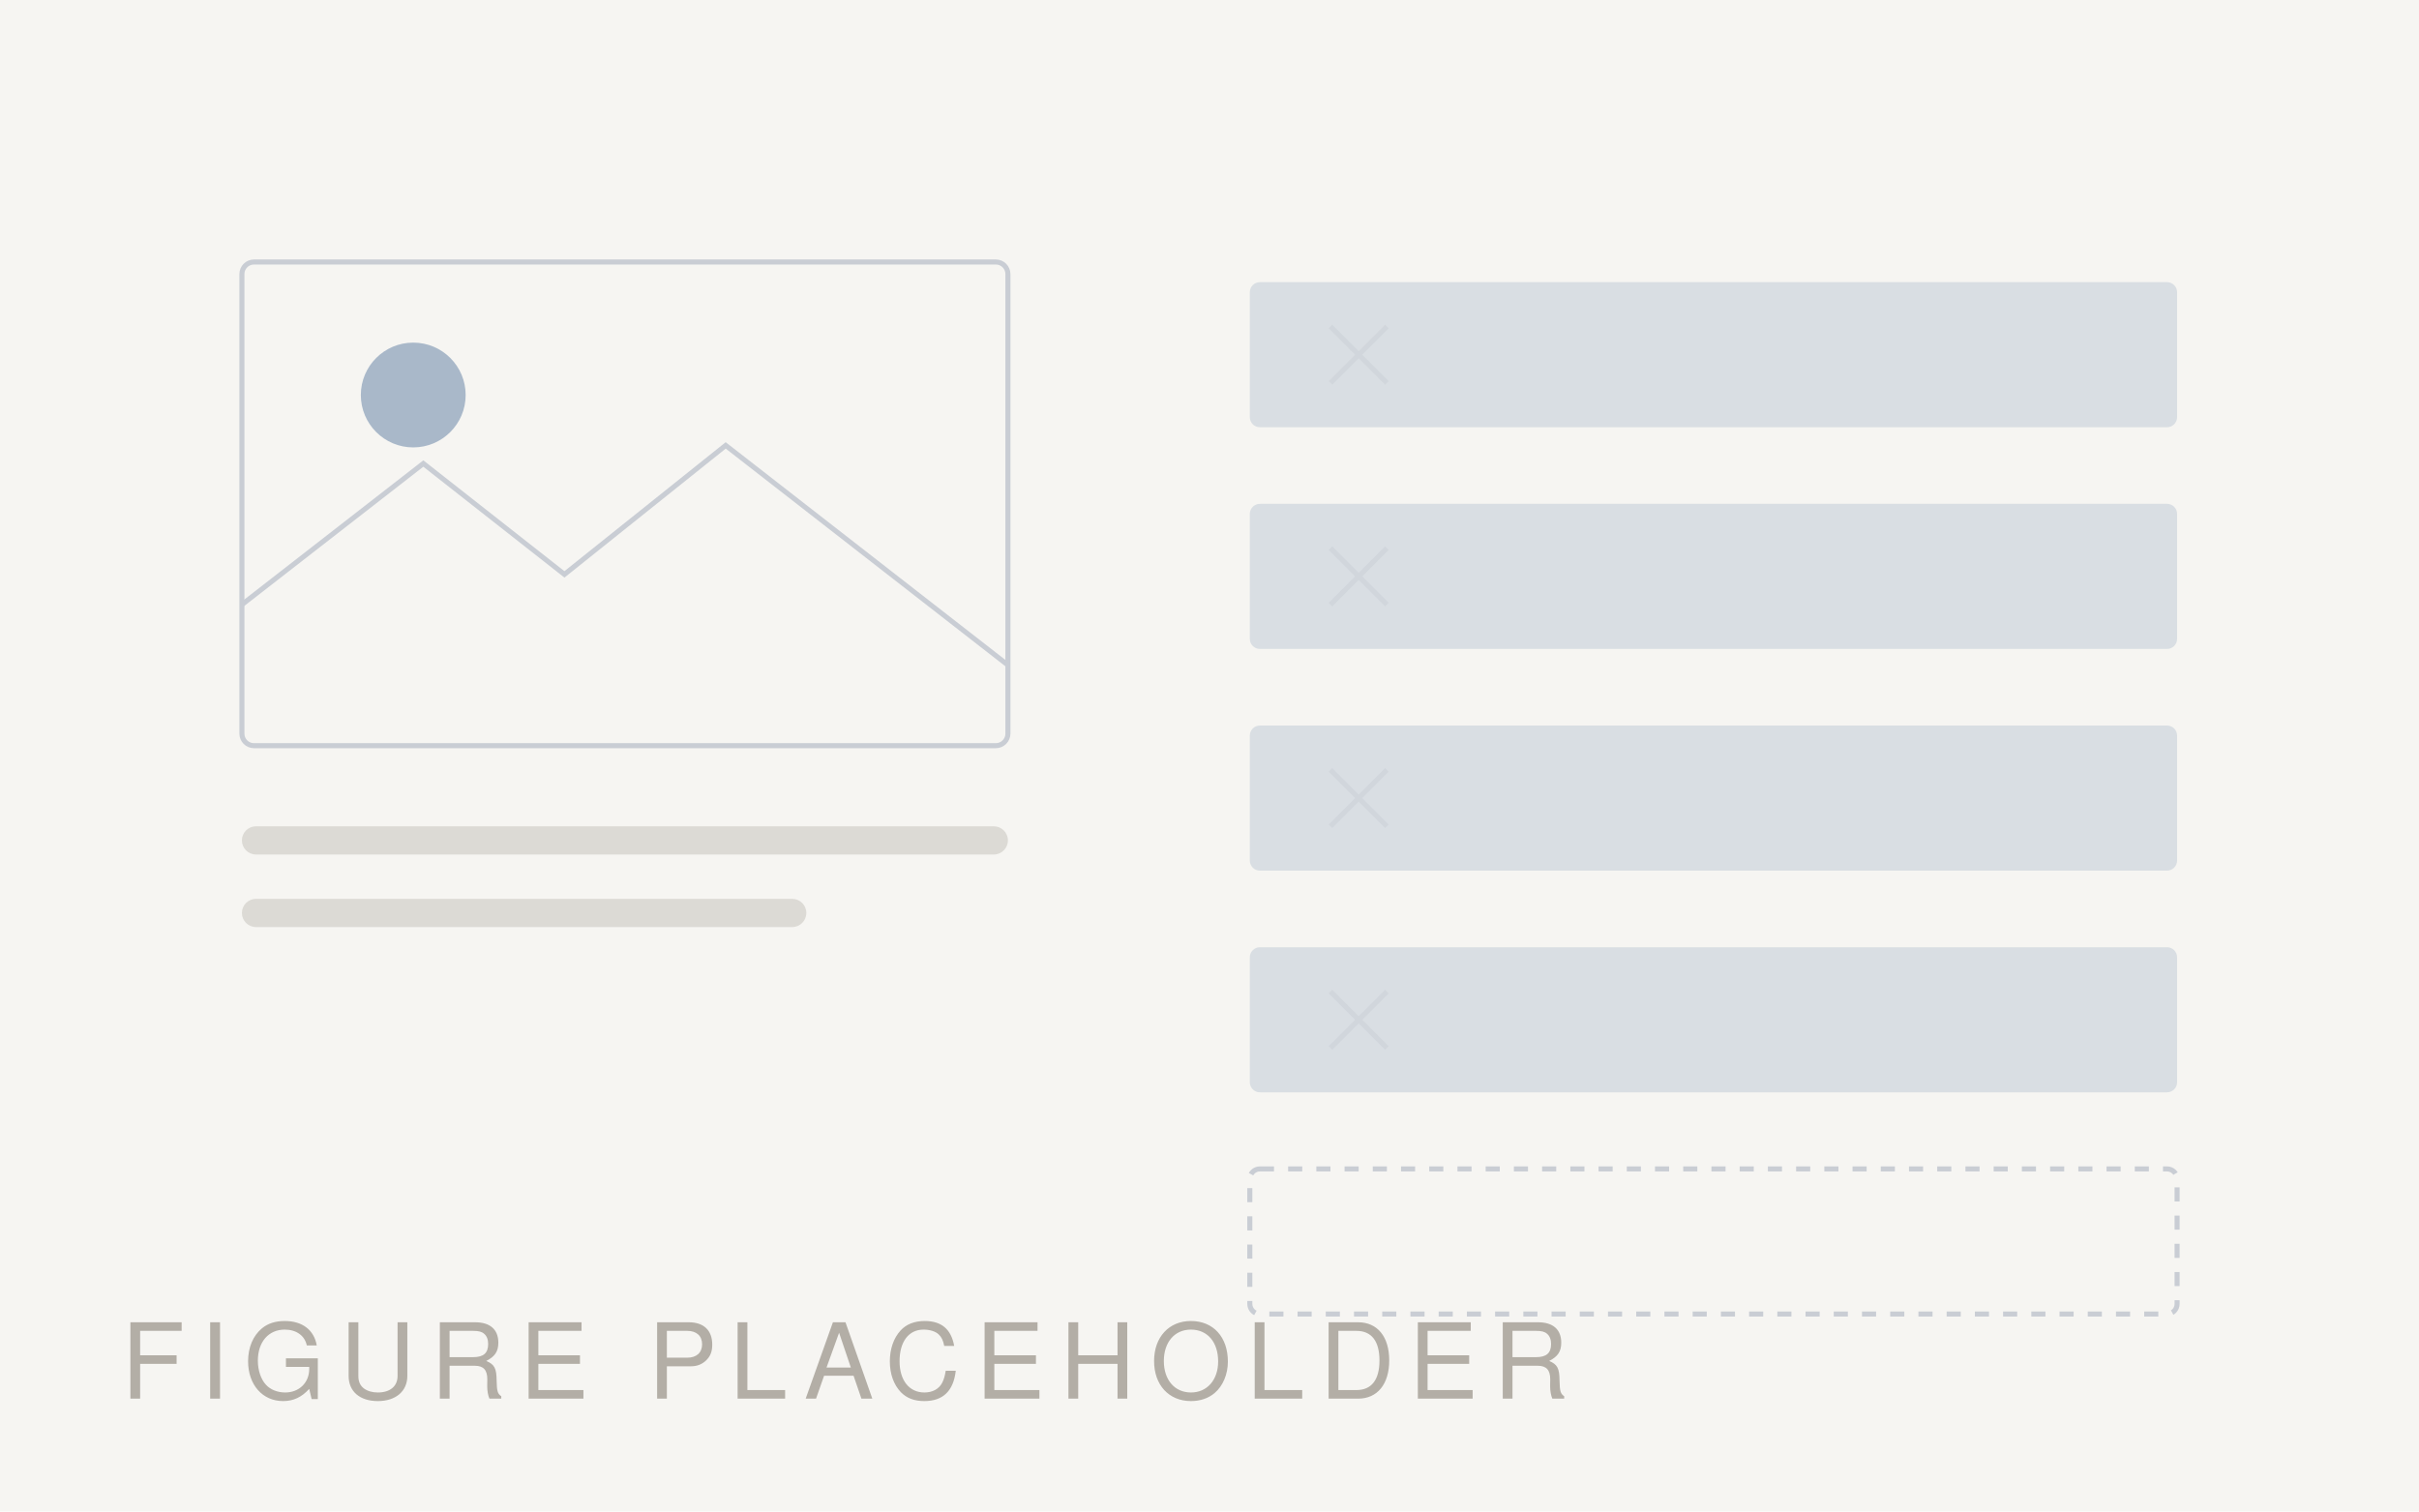
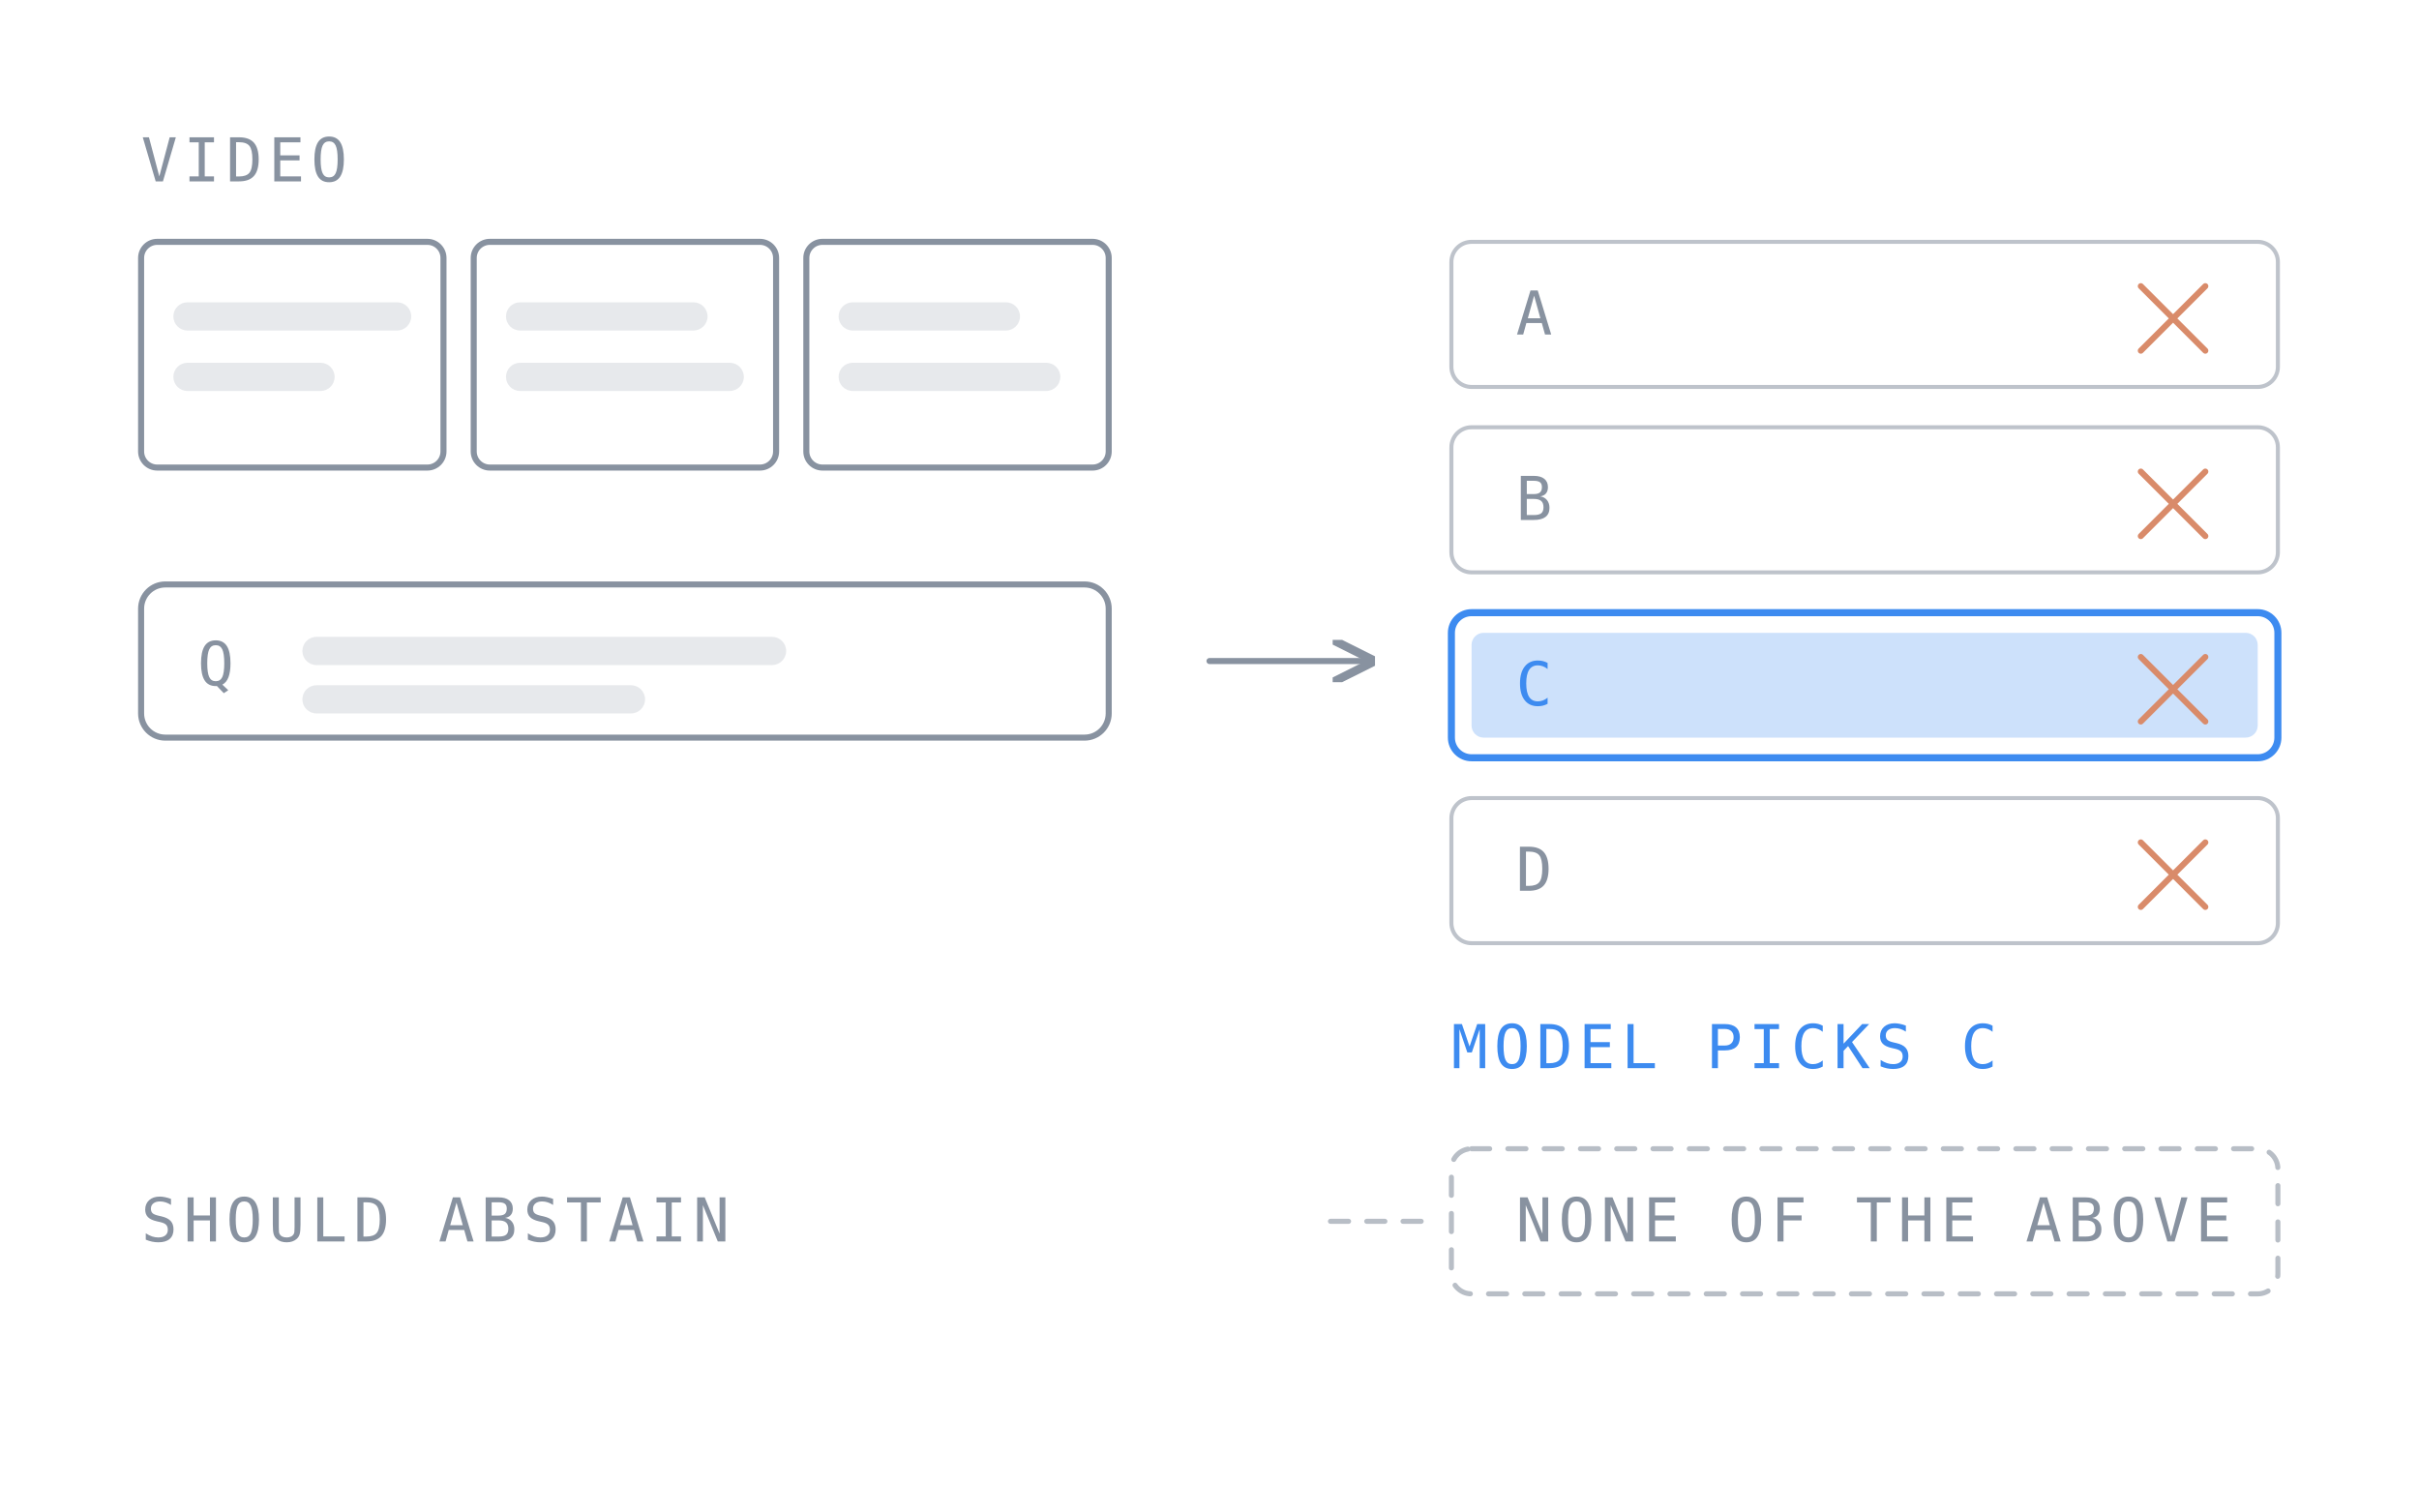
- <svg xmlns="http://www.w3.org/2000/svg" viewBox="0 0 1200 750" width="1200" height="750" role="img">
-   <style>.bg{fill:#f6f5f2}.ln{stroke:#c9cdd4;stroke-width:2.5;fill:none}.fl{fill:#17457c;fill-opacity:.13}.fl2{fill:#17457c;fill-opacity:.34}.gy{fill:#dcdad5}.lb{font-family:-apple-system,Segoe UI,Helvetica,Arial,sans-serif;font-size:52px;letter-spacing:.14em;fill:#b3aea6}</style>
-   <rect class="bg" width="1200" height="750" />
-   <rect class="ln" x="120" y="130" width="380" height="240" rx="6" />
-   <path class="ln" d="M120 300 l90-70 70 55 80-64 140 109" />
-   <circle class="fl2" cx="205" cy="196" r="26" />
-   <rect class="gy" x="120" y="410" width="380" height="14" rx="7" />
-   <rect class="gy" x="120" y="446" width="280" height="14" rx="7" />
-   <rect class="fl" x="620" y="140" width="460" height="72" rx="5" />
-   <path class="ln" d="M660 162 l28 28 m0-28 -28 28" stroke="#17457c" stroke-opacity=".45" />
-   <rect class="fl" x="620" y="250" width="460" height="72" rx="5" />
-   <path class="ln" d="M660 272 l28 28 m0-28 -28 28" stroke="#17457c" stroke-opacity=".45" />
-   <rect class="fl" x="620" y="360" width="460" height="72" rx="5" />
-   <path class="ln" d="M660 382 l28 28 m0-28 -28 28" stroke="#17457c" stroke-opacity=".45" />
-   <rect class="fl" x="620" y="470" width="460" height="72" rx="5" />
-   <path class="ln" d="M660 492 l28 28 m0-28 -28 28" stroke="#17457c" stroke-opacity=".45" />
-   <rect class="ln" x="620" y="580" width="460" height="72" rx="5" stroke-dasharray="7 7" />
-   <text class="lb" x="60" y="694">FIGURE PLACEHOLDER</text>
+ <svg xmlns="http://www.w3.org/2000/svg" viewBox="0 0 1200 750" width="1200" height="750" role="img" aria-label="A video question whose four candidate answers are all wrong; the model commits to a distractor instead of abstaining">
+   <defs>
+     <style>
+     .s   { stroke:#8892a0; stroke-width:3; fill:none; stroke-linecap:round; stroke-linejoin:round }
+     .s2  { stroke:#8892a0; stroke-width:2; fill:none; stroke-linecap:round; opacity:.55 }
+     .dash{ stroke:#8892a0; stroke-width:2.5; fill:none; stroke-dasharray:9 9; stroke-linecap:round; opacity:.6 }
+     .a   { stroke:#3d8bf0; stroke-width:3.5; fill:none; stroke-linecap:round; stroke-linejoin:round }
+     .adash{stroke:#3d8bf0; stroke-width:3; fill:none; stroke-dasharray:10 8; stroke-linecap:round }
+     .gf  { fill:#8892a0; opacity:.20 }
+     .gf2 { fill:#8892a0; opacity:.38 }
+     .af  { fill:#3d8bf0; opacity:.26 }
+     .af2 { fill:#3d8bf0; opacity:.85 }
+     .wf  { fill:#d98b6a; opacity:.30 }
+     .w   { stroke:#d98b6a; stroke-width:3; fill:none; stroke-linecap:round }
+     .t   { font-family:ui-monospace,SFMono-Regular,Menlo,monospace; font-size:30px;
+            letter-spacing:.10em; fill:#8892a0 }
+     .ta  { font-family:ui-monospace,SFMono-Regular,Menlo,monospace; font-size:30px;
+            letter-spacing:.10em; fill:#3d8bf0 }
+   </style>
+     <marker id="ar" viewBox="0 0 10 10" refX="9" refY="5" markerWidth="7" markerHeight="7" orient="auto">
+       <path d="M0 0 L10 5 L0 10" fill="none" stroke="#8892a0" stroke-width="2" stroke-linecap="round" />
+     </marker>
+     <marker id="ara" viewBox="0 0 10 10" refX="9" refY="5" markerWidth="7" markerHeight="7" orient="auto">
+       <path d="M0 0 L10 5 L0 10" fill="none" stroke="#3d8bf0" stroke-width="2" stroke-linecap="round" />
+     </marker>
+   </defs>
+   <text class="t" x="70" y="90">VIDEO</text>
+   <g>
+     <rect class="s" x="70" y="120" width="150" height="112" rx="8" />
+     <rect class="s" x="235" y="120" width="150" height="112" rx="8" />
+     <rect class="s" x="400" y="120" width="150" height="112" rx="8" />
+     <rect class="gf" x="86" y="150" width="118" height="14" rx="7" />
+     <rect class="gf" x="86" y="180" width="80" height="14" rx="7" />
+     <rect class="gf" x="251" y="150" width="100" height="14" rx="7" />
+     <rect class="gf" x="251" y="180" width="118" height="14" rx="7" />
+     <rect class="gf" x="416" y="150" width="90" height="14" rx="7" />
+     <rect class="gf" x="416" y="180" width="110" height="14" rx="7" />
+   </g>
+   <rect class="s" x="70" y="290" width="480" height="76" rx="12" />
+   <text class="t" x="98" y="340">Q</text>
+   <rect class="gf" x="150" y="316" width="240" height="14" rx="7" />
+   <rect class="gf" x="150" y="340" width="170" height="14" rx="7" />
+   <path class="s" d="M600 328 L680 328" marker-end="url(#ar)" />
+   <g>
+     <rect class="s2" x="720" y="120" width="410" height="72" rx="10" />
+     <rect class="s2" x="720" y="212" width="410" height="72" rx="10" />
+     <rect class="a" x="720" y="304" width="410" height="72" rx="10" />
+     <rect class="af" x="730" y="314" width="390" height="52" rx="6" />
+     <rect class="s2" x="720" y="396" width="410" height="72" rx="10" />
+     <text class="t" x="752" y="166">A</text>
+     <text class="t" x="752" y="258">B</text>
+     <text class="ta" x="752" y="350">C</text>
+     <text class="t" x="752" y="442">D</text>
+     <g class="w">
+       <path d="M1062 142 L1094 174 M1094 142 L1062 174" />
+       <path d="M1062 234 L1094 266 M1094 234 L1062 266" />
+       <path d="M1062 326 L1094 358 M1094 326 L1062 358" />
+       <path d="M1062 418 L1094 450 M1094 418 L1062 450" />
+     </g>
+   </g>
+   <text class="ta" x="720" y="530">MODEL PICKS C</text>
+   <rect class="dash" x="720" y="570" width="410" height="72" rx="10" />
+   <text class="t" x="752" y="616">NONE OF THE ABOVE</text>
+   <path class="dash" d="M660 606 L710 606" />
+   <text class="t" x="70" y="616">SHOULD ABSTAIN</text>
</svg>
